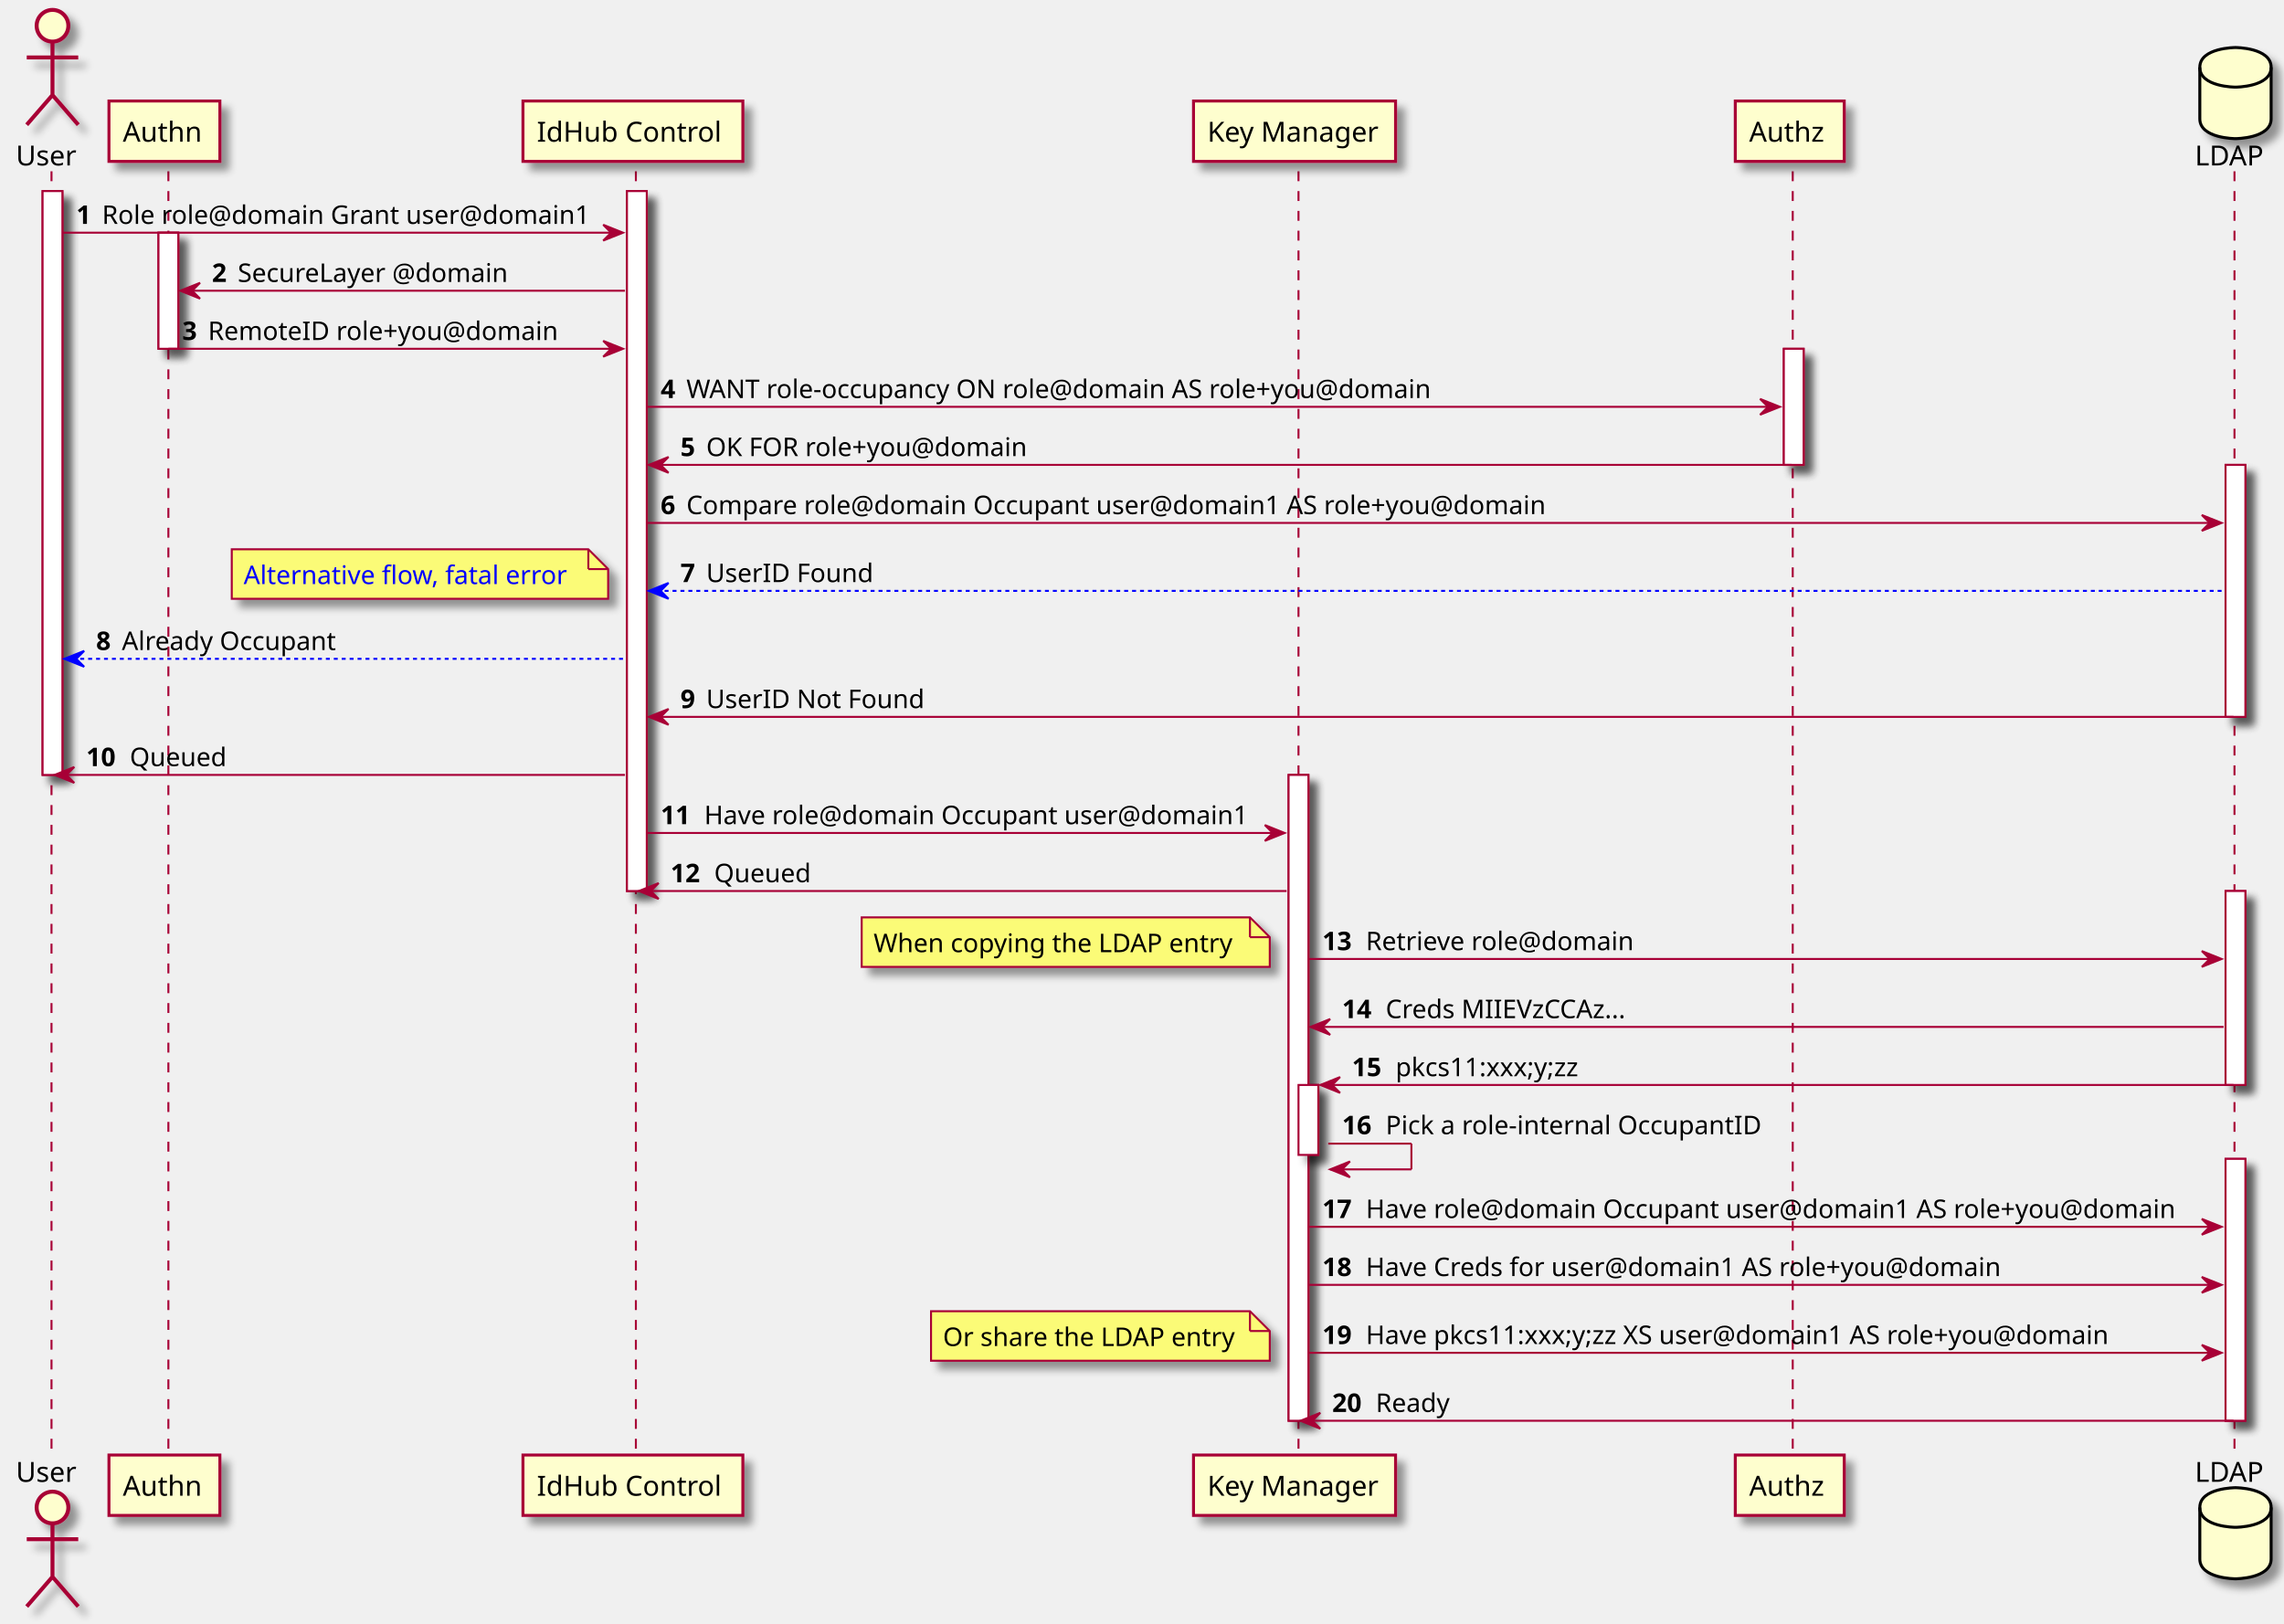
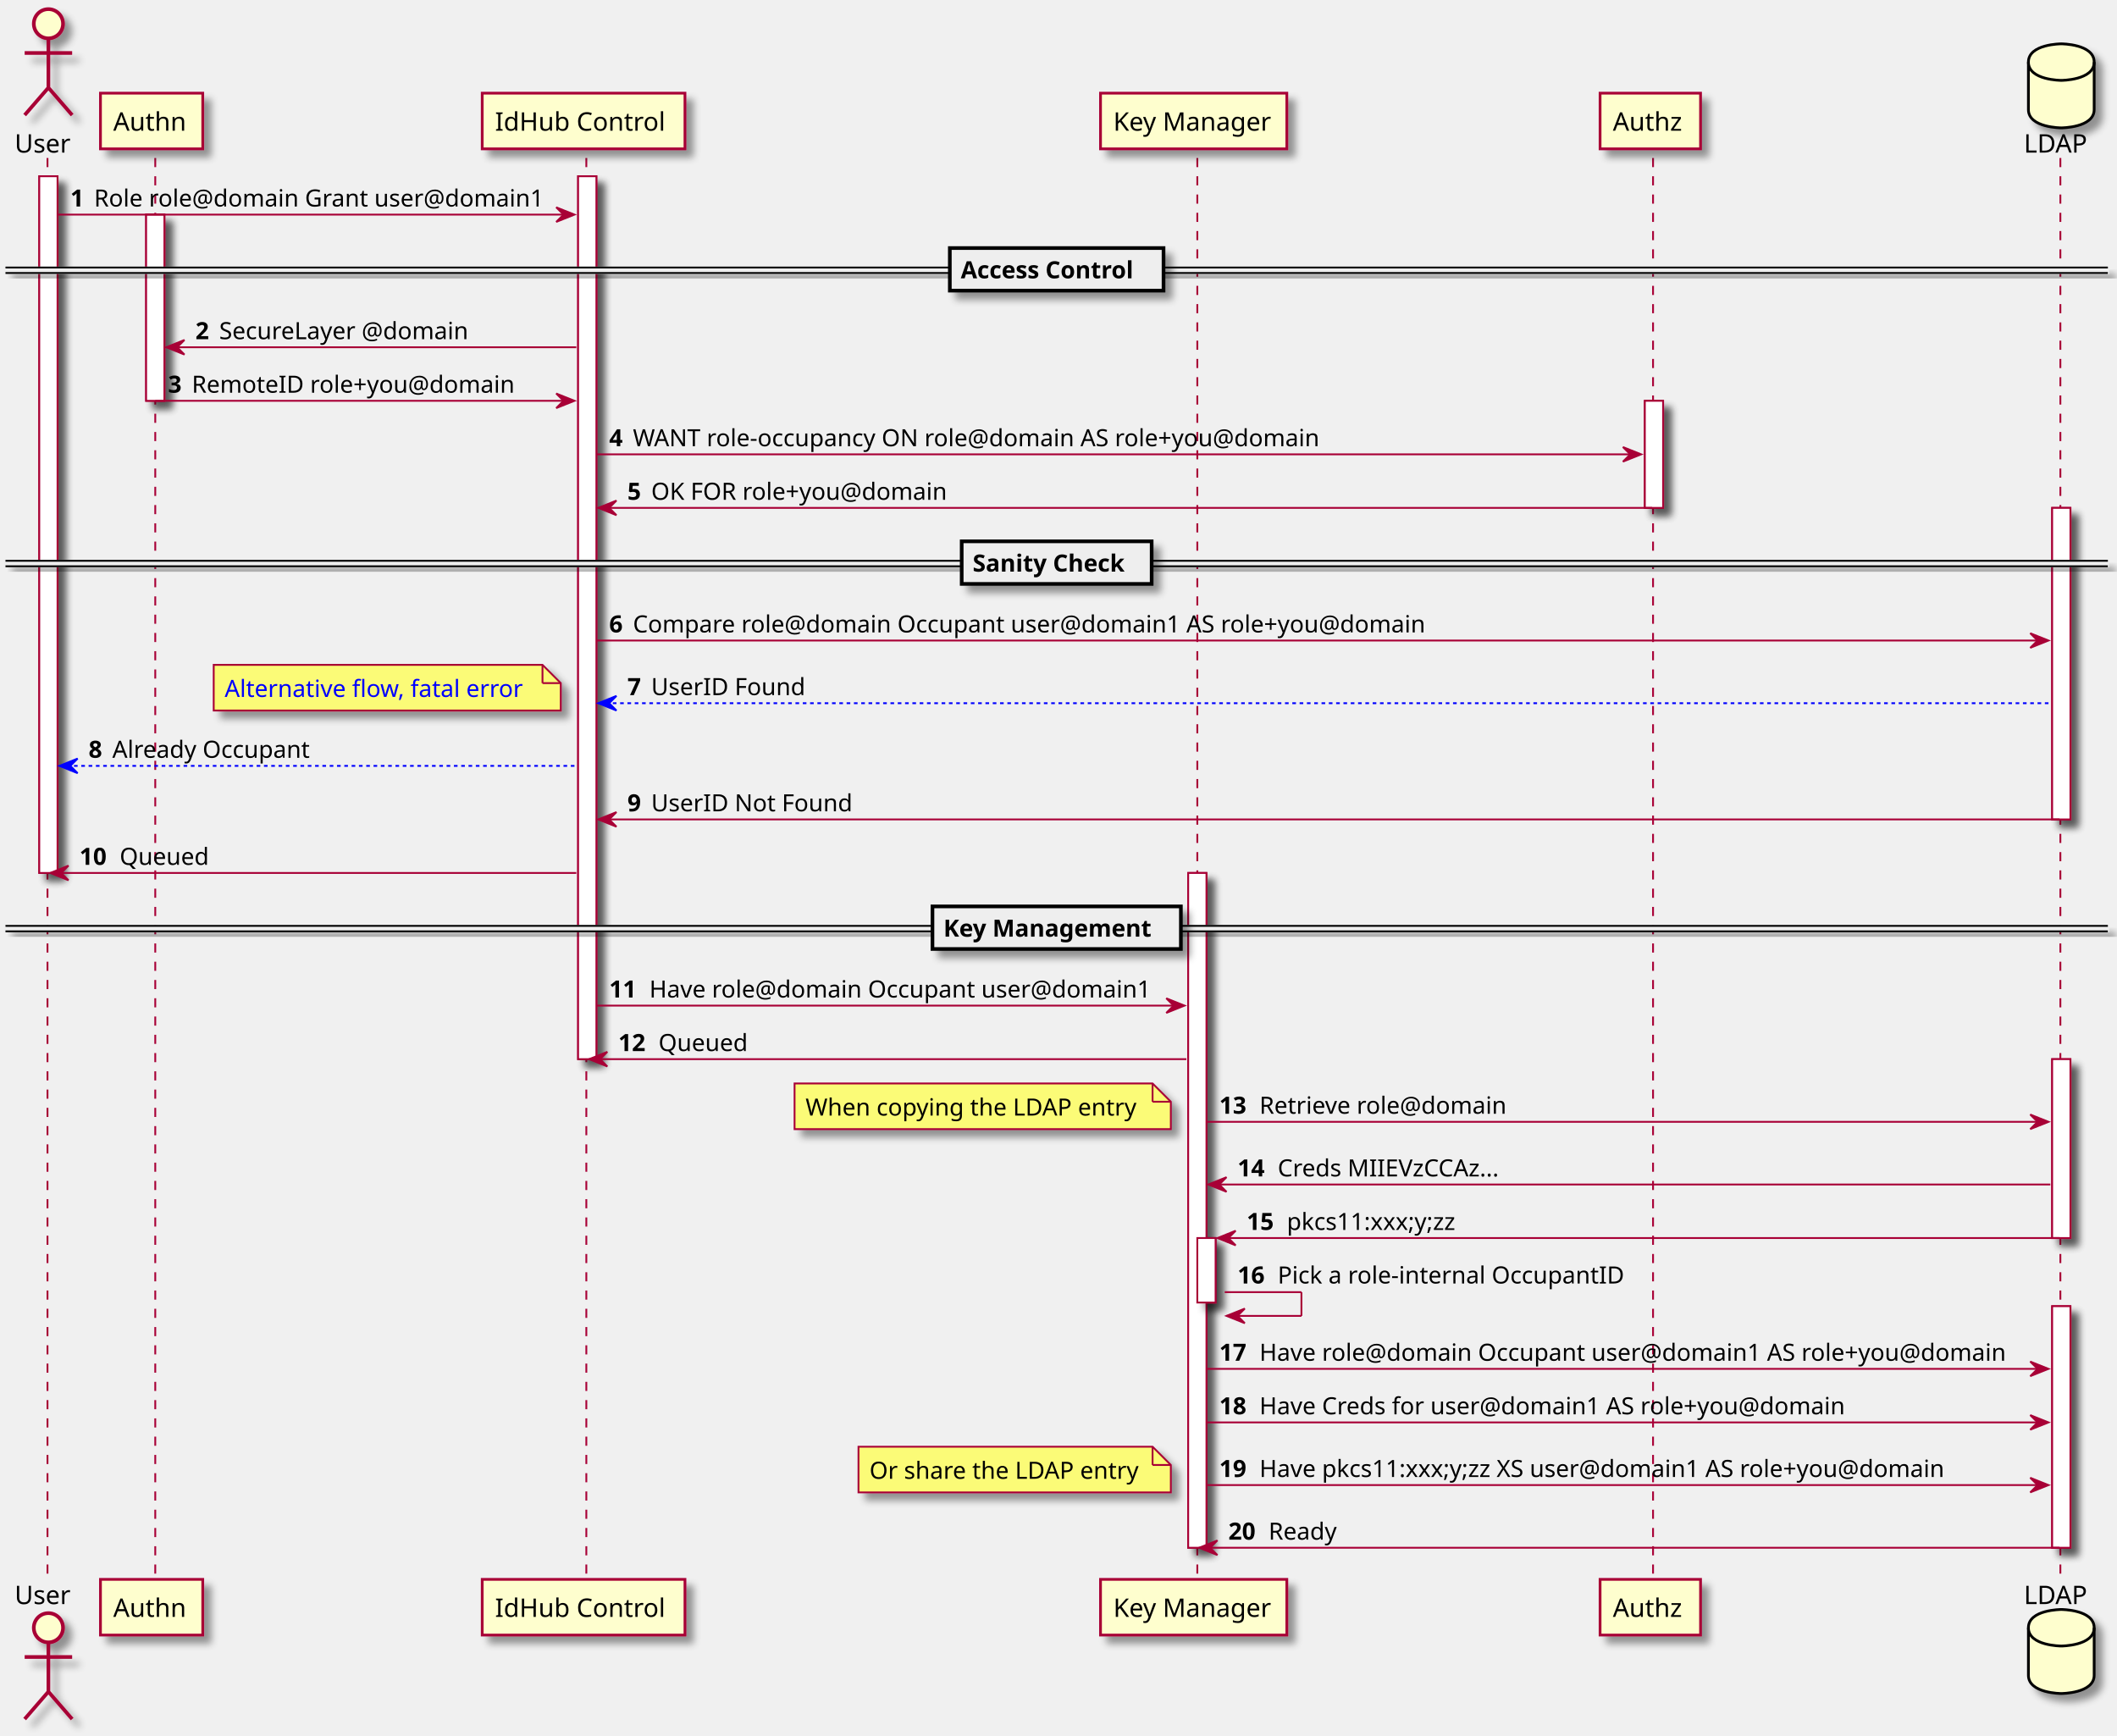
- <svg xmlns="http://www.w3.org/2000/svg" contentScriptType="application/ecmascript" contentStyleType="text/css" height="820px" preserveAspectRatio="none" style="width:1153px;height:820px;" version="1.1" viewBox="0 0 1153 820" width="1153px" zoomAndPan="magnify">
+ <svg xmlns="http://www.w3.org/2000/svg" contentScriptType="application/ecmascript" contentStyleType="text/css" height="950px" preserveAspectRatio="none" style="width:1159px;height:950px;" version="1.1" viewBox="0 0 1159 950" width="1159px" zoomAndPan="magnify">
  <defs>
-     <filter height="300%" id="fvjaq8l" width="300%" x="-1" y="-1">
+     <filter height="300%" id="fcyqdhu" width="300%" x="-1" y="-1">
      <feGaussianBlur result="blurOut" stdDeviation="2.0" />
      <feColorMatrix in="blurOut" result="blurOut2" type="matrix" values="0 0 0 0 0 0 0 0 0 0 0 0 0 0 0 0 0 0 .4 0" />
      <feOffset dx="4.0" dy="4.0" in="blurOut2" result="blurOut3" />
      <feBlend in="SourceGraphic" in2="blurOut3" mode="normal" />
    </filter>
  </defs>
  <g>
-     <rect fill="#FFFFFF" filter="url(#fvjaq8l)" height="294.795" style="stroke: #A80036; stroke-width: 1.0;" width="10" x="21.5" y="96.488" />
-     <rect fill="#FFFFFF" filter="url(#fvjaq8l)" height="58.621" style="stroke: #A80036; stroke-width: 1.0;" width="10" x="80" y="117.488" />
-     <rect fill="#FFFFFF" filter="url(#fvjaq8l)" height="353.416" style="stroke: #A80036; stroke-width: 1.0;" width="10" x="316.5" y="96.488" />
-     <rect fill="#FFFFFF" filter="url(#fvjaq8l)" height="326.106" style="stroke: #A80036; stroke-width: 1.0;" width="10" x="650.5" y="391.283" />
-     <rect fill="#FFFFFF" filter="url(#fvjaq8l)" height="35.31" style="stroke: #A80036; stroke-width: 1.0;" width="10" x="655.5" y="547.836" />
-     <rect fill="#FFFFFF" filter="url(#fvjaq8l)" height="58.621" style="stroke: #A80036; stroke-width: 1.0;" width="10" x="900.5" y="176.109" />
-     <rect fill="#FFFFFF" filter="url(#fvjaq8l)" height="127.242" style="stroke: #A80036; stroke-width: 1.0;" width="10" x="1123.5" y="234.731" />
-     <rect fill="#FFFFFF" filter="url(#fvjaq8l)" height="97.932" style="stroke: #A80036; stroke-width: 1.0;" width="10" x="1123.5" y="449.904" />
-     <rect fill="#FFFFFF" filter="url(#fvjaq8l)" height="132.242" style="stroke: #A80036; stroke-width: 1.0;" width="10" x="1123.5" y="585.146" />
-     <line style="stroke: #A80036; stroke-width: 1.0; stroke-dasharray: 5.0,5.0;" x1="26" x2="26" y1="86.488" y2="735.699" />
-     <line style="stroke: #A80036; stroke-width: 1.0; stroke-dasharray: 5.0,5.0;" x1="85" x2="85" y1="86.488" y2="735.699" />
-     <line style="stroke: #A80036; stroke-width: 1.0; stroke-dasharray: 5.0,5.0;" x1="321" x2="321" y1="86.488" y2="735.699" />
-     <line style="stroke: #A80036; stroke-width: 1.0; stroke-dasharray: 5.0,5.0;" x1="655.5" x2="655.5" y1="86.488" y2="735.699" />
-     <line style="stroke: #A80036; stroke-width: 1.0; stroke-dasharray: 5.0,5.0;" x1="905" x2="905" y1="86.488" y2="735.699" />
-     <line style="stroke: #A80036; stroke-width: 1.0; stroke-dasharray: 5.0,5.0;" x1="1128" x2="1128" y1="86.488" y2="735.699" />
+     <rect fill="#FFFFFF" filter="url(#fcyqdhu)" height="381.416" style="stroke: #A80036; stroke-width: 1.0;" width="10" x="21.5" y="96.488" />
+     <rect fill="#FFFFFF" filter="url(#fcyqdhu)" height="101.932" style="stroke: #A80036; stroke-width: 1.0;" width="10" x="80" y="117.488" />
+     <rect fill="#FFFFFF" filter="url(#fcyqdhu)" height="483.348" style="stroke: #A80036; stroke-width: 1.0;" width="10" x="316.5" y="96.488" />
+     <rect fill="#FFFFFF" filter="url(#fcyqdhu)" height="369.416" style="stroke: #A80036; stroke-width: 1.0;" width="10" x="650.5" y="477.904" />
+     <rect fill="#FFFFFF" filter="url(#fcyqdhu)" height="35.31" style="stroke: #A80036; stroke-width: 1.0;" width="10" x="655.5" y="677.768" />
+     <rect fill="#FFFFFF" filter="url(#fcyqdhu)" height="58.621" style="stroke: #A80036; stroke-width: 1.0;" width="10" x="900.5" y="219.42" />
+     <rect fill="#FFFFFF" filter="url(#fcyqdhu)" height="170.553" style="stroke: #A80036; stroke-width: 1.0;" width="10" x="1123.5" y="278.041" />
+     <rect fill="#FFFFFF" filter="url(#fcyqdhu)" height="97.932" style="stroke: #A80036; stroke-width: 1.0;" width="10" x="1123.5" y="579.836" />
+     <rect fill="#FFFFFF" filter="url(#fcyqdhu)" height="132.242" style="stroke: #A80036; stroke-width: 1.0;" width="10" x="1123.5" y="715.078" />
+     <line style="stroke: #A80036; stroke-width: 1.0; stroke-dasharray: 5.0,5.0;" x1="26" x2="26" y1="86.488" y2="865.631" />
+     <line style="stroke: #A80036; stroke-width: 1.0; stroke-dasharray: 5.0,5.0;" x1="85" x2="85" y1="86.488" y2="865.631" />
+     <line style="stroke: #A80036; stroke-width: 1.0; stroke-dasharray: 5.0,5.0;" x1="321" x2="321" y1="86.488" y2="865.631" />
+     <line style="stroke: #A80036; stroke-width: 1.0; stroke-dasharray: 5.0,5.0;" x1="655.5" x2="655.5" y1="86.488" y2="865.631" />
+     <line style="stroke: #A80036; stroke-width: 1.0; stroke-dasharray: 5.0,5.0;" x1="905" x2="905" y1="86.488" y2="865.631" />
+     <line style="stroke: #A80036; stroke-width: 1.0; stroke-dasharray: 5.0,5.0;" x1="1128" x2="1128" y1="86.488" y2="865.631" />
    <text fill="#000000" font-family="sans-serif" font-size="14" lengthAdjust="spacingAndGlyphs" textLength="31" x="8" y="83.535">User</text>
-     <ellipse cx="26.5" cy="13" fill="#FEFECE" filter="url(#fvjaq8l)" rx="8" ry="8" style="stroke: #A80036; stroke-width: 2.0;" />
-     <path d="M26.5,21 L26.5,48 M13.5,29 L39.5,29 M26.5,48 L13.5,63 M26.5,48 L39.5,63 " fill="#FEFECE" filter="url(#fvjaq8l)" style="stroke: #A80036; stroke-width: 2.0;" />
-     <text fill="#000000" font-family="sans-serif" font-size="14" lengthAdjust="spacingAndGlyphs" textLength="31" x="8" y="748.234">User</text>
-     <ellipse cx="26.5" cy="761.188" fill="#FEFECE" filter="url(#fvjaq8l)" rx="8" ry="8" style="stroke: #A80036; stroke-width: 2.0;" />
-     <path d="M26.5,769.188 L26.5,796.188 M13.5,777.188 L39.5,777.188 M26.5,796.188 L13.5,811.188 M26.5,796.188 L39.5,811.188 " fill="#FEFECE" filter="url(#fvjaq8l)" style="stroke: #A80036; stroke-width: 2.0;" />
-     <rect fill="#FEFECE" filter="url(#fvjaq8l)" height="30.488" style="stroke: #A80036; stroke-width: 1.5;" width="56" x="55" y="51" />
+     <ellipse cx="26.5" cy="13" fill="#FEFECE" filter="url(#fcyqdhu)" rx="8" ry="8" style="stroke: #A80036; stroke-width: 2.0;" />
+     <path d="M26.5,21 L26.5,48 M13.5,29 L39.5,29 M26.5,48 L13.5,63 M26.5,48 L39.5,63 " fill="#FEFECE" filter="url(#fcyqdhu)" style="stroke: #A80036; stroke-width: 2.0;" />
+     <text fill="#000000" font-family="sans-serif" font-size="14" lengthAdjust="spacingAndGlyphs" textLength="31" x="8" y="878.166">User</text>
+     <ellipse cx="26.5" cy="891.119" fill="#FEFECE" filter="url(#fcyqdhu)" rx="8" ry="8" style="stroke: #A80036; stroke-width: 2.0;" />
+     <path d="M26.5,899.119 L26.5,926.119 M13.5,907.119 L39.5,907.119 M26.5,926.119 L13.5,941.119 M26.5,926.119 L39.5,941.119 " fill="#FEFECE" filter="url(#fcyqdhu)" style="stroke: #A80036; stroke-width: 2.0;" />
+     <rect fill="#FEFECE" filter="url(#fcyqdhu)" height="30.488" style="stroke: #A80036; stroke-width: 1.5;" width="56" x="55" y="51" />
    <text fill="#000000" font-family="sans-serif" font-size="14" lengthAdjust="spacingAndGlyphs" textLength="42" x="62" y="71.535">Authn</text>
-     <rect fill="#FEFECE" filter="url(#fvjaq8l)" height="30.488" style="stroke: #A80036; stroke-width: 1.5;" width="56" x="55" y="734.699" />
-     <text fill="#000000" font-family="sans-serif" font-size="14" lengthAdjust="spacingAndGlyphs" textLength="42" x="62" y="755.234">Authn</text>
-     <rect fill="#FEFECE" filter="url(#fvjaq8l)" height="30.488" style="stroke: #A80036; stroke-width: 1.5;" width="111" x="264" y="51" />
+     <rect fill="#FEFECE" filter="url(#fcyqdhu)" height="30.488" style="stroke: #A80036; stroke-width: 1.5;" width="56" x="55" y="864.631" />
+     <text fill="#000000" font-family="sans-serif" font-size="14" lengthAdjust="spacingAndGlyphs" textLength="42" x="62" y="885.166">Authn</text>
+     <rect fill="#FEFECE" filter="url(#fcyqdhu)" height="30.488" style="stroke: #A80036; stroke-width: 1.5;" width="111" x="264" y="51" />
    <text fill="#000000" font-family="sans-serif" font-size="14" lengthAdjust="spacingAndGlyphs" textLength="97" x="271" y="71.535">IdHub Control</text>
-     <rect fill="#FEFECE" filter="url(#fvjaq8l)" height="30.488" style="stroke: #A80036; stroke-width: 1.5;" width="111" x="264" y="734.699" />
-     <text fill="#000000" font-family="sans-serif" font-size="14" lengthAdjust="spacingAndGlyphs" textLength="97" x="271" y="755.234">IdHub Control</text>
-     <rect fill="#FEFECE" filter="url(#fvjaq8l)" height="30.488" style="stroke: #A80036; stroke-width: 1.5;" width="102" x="602.5" y="51" />
+     <rect fill="#FEFECE" filter="url(#fcyqdhu)" height="30.488" style="stroke: #A80036; stroke-width: 1.5;" width="111" x="264" y="864.631" />
+     <text fill="#000000" font-family="sans-serif" font-size="14" lengthAdjust="spacingAndGlyphs" textLength="97" x="271" y="885.166">IdHub Control</text>
+     <rect fill="#FEFECE" filter="url(#fcyqdhu)" height="30.488" style="stroke: #A80036; stroke-width: 1.5;" width="102" x="602.5" y="51" />
    <text fill="#000000" font-family="sans-serif" font-size="14" lengthAdjust="spacingAndGlyphs" textLength="88" x="609.5" y="71.535">Key Manager</text>
-     <rect fill="#FEFECE" filter="url(#fvjaq8l)" height="30.488" style="stroke: #A80036; stroke-width: 1.5;" width="102" x="602.5" y="734.699" />
-     <text fill="#000000" font-family="sans-serif" font-size="14" lengthAdjust="spacingAndGlyphs" textLength="88" x="609.5" y="755.234">Key Manager</text>
-     <rect fill="#FEFECE" filter="url(#fvjaq8l)" height="30.488" style="stroke: #A80036; stroke-width: 1.5;" width="55" x="876" y="51" />
+     <rect fill="#FEFECE" filter="url(#fcyqdhu)" height="30.488" style="stroke: #A80036; stroke-width: 1.5;" width="102" x="602.5" y="864.631" />
+     <text fill="#000000" font-family="sans-serif" font-size="14" lengthAdjust="spacingAndGlyphs" textLength="88" x="609.5" y="885.166">Key Manager</text>
+     <rect fill="#FEFECE" filter="url(#fcyqdhu)" height="30.488" style="stroke: #A80036; stroke-width: 1.5;" width="55" x="876" y="51" />
    <text fill="#000000" font-family="sans-serif" font-size="14" lengthAdjust="spacingAndGlyphs" textLength="41" x="883" y="71.535">Authz</text>
-     <rect fill="#FEFECE" filter="url(#fvjaq8l)" height="30.488" style="stroke: #A80036; stroke-width: 1.5;" width="55" x="876" y="734.699" />
-     <text fill="#000000" font-family="sans-serif" font-size="14" lengthAdjust="spacingAndGlyphs" textLength="41" x="883" y="755.234">Authz</text>
+     <rect fill="#FEFECE" filter="url(#fcyqdhu)" height="30.488" style="stroke: #A80036; stroke-width: 1.5;" width="55" x="876" y="864.631" />
+     <text fill="#000000" font-family="sans-serif" font-size="14" lengthAdjust="spacingAndGlyphs" textLength="41" x="883" y="885.166">Authz</text>
    <text fill="#000000" font-family="sans-serif" font-size="14" lengthAdjust="spacingAndGlyphs" textLength="35" x="1108" y="83.535">LDAP</text>
-     <path d="M1110.5,34 C1110.5,24 1128.5,24 1128.5,24 C1128.5,24 1146.5,24 1146.5,34 L1146.5,60 C1146.5,70 1128.5,70 1128.5,70 C1128.5,70 1110.5,70 1110.5,60 L1110.5,34 " fill="#FEFECE" filter="url(#fvjaq8l)" style="stroke: #000000; stroke-width: 1.5;" />
+     <path d="M1110.5,34 C1110.5,24 1128.5,24 1128.5,24 C1128.5,24 1146.5,24 1146.5,34 L1146.5,60 C1146.5,70 1128.5,70 1128.5,70 C1128.5,70 1110.5,70 1110.5,60 L1110.5,34 " fill="#FEFECE" filter="url(#fcyqdhu)" style="stroke: #000000; stroke-width: 1.5;" />
    <path d="M1110.5,34 C1110.5,44 1128.5,44 1128.5,44 C1128.5,44 1146.5,44 1146.5,34 " fill="none" style="stroke: #000000; stroke-width: 1.5;" />
-     <text fill="#000000" font-family="sans-serif" font-size="14" lengthAdjust="spacingAndGlyphs" textLength="35" x="1108" y="748.234">LDAP</text>
-     <path d="M1110.5,761.188 C1110.5,751.188 1128.5,751.188 1128.5,751.188 C1128.5,751.188 1146.5,751.188 1146.5,761.188 L1146.5,787.188 C1146.5,797.188 1128.5,797.188 1128.5,797.188 C1128.5,797.188 1110.5,797.188 1110.5,787.188 L1110.5,761.188 " fill="#FEFECE" filter="url(#fvjaq8l)" style="stroke: #000000; stroke-width: 1.5;" />
-     <path d="M1110.5,761.188 C1110.5,771.188 1128.5,771.188 1128.5,771.188 C1128.5,771.188 1146.5,771.188 1146.5,761.188 " fill="none" style="stroke: #000000; stroke-width: 1.5;" />
-     <rect fill="#FFFFFF" filter="url(#fvjaq8l)" height="294.795" style="stroke: #A80036; stroke-width: 1.0;" width="10" x="21.5" y="96.488" />
-     <rect fill="#FFFFFF" filter="url(#fvjaq8l)" height="58.621" style="stroke: #A80036; stroke-width: 1.0;" width="10" x="80" y="117.488" />
-     <rect fill="#FFFFFF" filter="url(#fvjaq8l)" height="353.416" style="stroke: #A80036; stroke-width: 1.0;" width="10" x="316.5" y="96.488" />
-     <rect fill="#FFFFFF" filter="url(#fvjaq8l)" height="326.106" style="stroke: #A80036; stroke-width: 1.0;" width="10" x="650.5" y="391.283" />
-     <rect fill="#FFFFFF" filter="url(#fvjaq8l)" height="35.31" style="stroke: #A80036; stroke-width: 1.0;" width="10" x="655.5" y="547.836" />
-     <rect fill="#FFFFFF" filter="url(#fvjaq8l)" height="58.621" style="stroke: #A80036; stroke-width: 1.0;" width="10" x="900.5" y="176.109" />
-     <rect fill="#FFFFFF" filter="url(#fvjaq8l)" height="127.242" style="stroke: #A80036; stroke-width: 1.0;" width="10" x="1123.5" y="234.731" />
-     <rect fill="#FFFFFF" filter="url(#fvjaq8l)" height="97.932" style="stroke: #A80036; stroke-width: 1.0;" width="10" x="1123.5" y="449.904" />
-     <rect fill="#FFFFFF" filter="url(#fvjaq8l)" height="132.242" style="stroke: #A80036; stroke-width: 1.0;" width="10" x="1123.5" y="585.146" />
+     <text fill="#000000" font-family="sans-serif" font-size="14" lengthAdjust="spacingAndGlyphs" textLength="35" x="1108" y="878.166">LDAP</text>
+     <path d="M1110.5,891.119 C1110.5,881.119 1128.5,881.119 1128.5,881.119 C1128.5,881.119 1146.5,881.119 1146.5,891.119 L1146.5,917.119 C1146.5,927.119 1128.5,927.119 1128.5,927.119 C1128.5,927.119 1110.5,927.119 1110.5,917.119 L1110.5,891.119 " fill="#FEFECE" filter="url(#fcyqdhu)" style="stroke: #000000; stroke-width: 1.5;" />
+     <path d="M1110.5,891.119 C1110.5,901.119 1128.5,901.119 1128.5,901.119 C1128.5,901.119 1146.5,901.119 1146.5,891.119 " fill="none" style="stroke: #000000; stroke-width: 1.5;" />
+     <rect fill="#FFFFFF" filter="url(#fcyqdhu)" height="381.416" style="stroke: #A80036; stroke-width: 1.0;" width="10" x="21.5" y="96.488" />
+     <rect fill="#FFFFFF" filter="url(#fcyqdhu)" height="101.932" style="stroke: #A80036; stroke-width: 1.0;" width="10" x="80" y="117.488" />
+     <rect fill="#FFFFFF" filter="url(#fcyqdhu)" height="483.348" style="stroke: #A80036; stroke-width: 1.0;" width="10" x="316.5" y="96.488" />
+     <rect fill="#FFFFFF" filter="url(#fcyqdhu)" height="369.416" style="stroke: #A80036; stroke-width: 1.0;" width="10" x="650.5" y="477.904" />
+     <rect fill="#FFFFFF" filter="url(#fcyqdhu)" height="35.31" style="stroke: #A80036; stroke-width: 1.0;" width="10" x="655.5" y="677.768" />
+     <rect fill="#FFFFFF" filter="url(#fcyqdhu)" height="58.621" style="stroke: #A80036; stroke-width: 1.0;" width="10" x="900.5" y="219.42" />
+     <rect fill="#FFFFFF" filter="url(#fcyqdhu)" height="170.553" style="stroke: #A80036; stroke-width: 1.0;" width="10" x="1123.5" y="278.041" />
+     <rect fill="#FFFFFF" filter="url(#fcyqdhu)" height="97.932" style="stroke: #A80036; stroke-width: 1.0;" width="10" x="1123.5" y="579.836" />
+     <rect fill="#FFFFFF" filter="url(#fcyqdhu)" height="132.242" style="stroke: #A80036; stroke-width: 1.0;" width="10" x="1123.5" y="715.078" />
    <polygon fill="#A80036" points="304.5,113.488,314.5,117.488,304.5,121.488,308.5,117.488" style="stroke: #A80036; stroke-width: 1.0;" />
    <line style="stroke: #A80036; stroke-width: 1.0;" x1="31.5" x2="310.5" y1="117.488" y2="117.488" />
    <text fill="#000000" font-family="sans-serif" font-size="13" font-weight="bold" lengthAdjust="spacingAndGlyphs" textLength="9" x="38.5" y="113.057">1</text>
    <text fill="#000000" font-family="sans-serif" font-size="13" lengthAdjust="spacingAndGlyphs" textLength="248" x="51.5" y="113.057">Role role@domain Grant user@domain1</text>
-     <polygon fill="#A80036" points="101,142.799,91,146.799,101,150.799,97,146.799" style="stroke: #A80036; stroke-width: 1.0;" />
-     <line style="stroke: #A80036; stroke-width: 1.0;" x1="95" x2="315.5" y1="146.799" y2="146.799" />
-     <text fill="#000000" font-family="sans-serif" font-size="13" font-weight="bold" lengthAdjust="spacingAndGlyphs" textLength="9" x="107" y="142.367">2</text>
-     <text fill="#000000" font-family="sans-serif" font-size="13" lengthAdjust="spacingAndGlyphs" textLength="136" x="120" y="142.367">SecureLayer @domain</text>
-     <polygon fill="#A80036" points="304.5,172.109,314.5,176.109,304.5,180.109,308.5,176.109" style="stroke: #A80036; stroke-width: 1.0;" />
-     <line style="stroke: #A80036; stroke-width: 1.0;" x1="85" x2="310.5" y1="176.109" y2="176.109" />
-     <text fill="#000000" font-family="sans-serif" font-size="13" font-weight="bold" lengthAdjust="spacingAndGlyphs" textLength="9" x="92" y="171.678">3</text>
-     <text fill="#000000" font-family="sans-serif" font-size="13" lengthAdjust="spacingAndGlyphs" textLength="180" x="105" y="171.678">RemoteID role+you@domain</text>
-     <polygon fill="#A80036" points="888.5,201.42,898.5,205.42,888.5,209.42,892.5,205.42" style="stroke: #A80036; stroke-width: 1.0;" />
-     <line style="stroke: #A80036; stroke-width: 1.0;" x1="326.5" x2="894.5" y1="205.42" y2="205.42" />
-     <text fill="#000000" font-family="sans-serif" font-size="13" font-weight="bold" lengthAdjust="spacingAndGlyphs" textLength="9" x="333.5" y="200.988">4</text>
-     <text fill="#000000" font-family="sans-serif" font-size="13" lengthAdjust="spacingAndGlyphs" textLength="390" x="346.5" y="200.988">WANT role-occupancy ON role@domain AS role+you@domain</text>
-     <polygon fill="#A80036" points="337.5,230.731,327.5,234.731,337.5,238.731,333.5,234.731" style="stroke: #A80036; stroke-width: 1.0;" />
-     <line style="stroke: #A80036; stroke-width: 1.0;" x1="331.5" x2="904.5" y1="234.731" y2="234.731" />
-     <text fill="#000000" font-family="sans-serif" font-size="13" font-weight="bold" lengthAdjust="spacingAndGlyphs" textLength="9" x="343.5" y="230.299">5</text>
-     <text fill="#000000" font-family="sans-serif" font-size="13" lengthAdjust="spacingAndGlyphs" textLength="166" x="356.5" y="230.299">OK FOR role+you@domain</text>
-     <polygon fill="#A80036" points="1111.5,260.041,1121.5,264.041,1111.5,268.041,1115.5,264.041" style="stroke: #A80036; stroke-width: 1.0;" />
-     <line style="stroke: #A80036; stroke-width: 1.0;" x1="326.5" x2="1117.5" y1="264.041" y2="264.041" />
-     <text fill="#000000" font-family="sans-serif" font-size="13" font-weight="bold" lengthAdjust="spacingAndGlyphs" textLength="9" x="333.5" y="259.609">6</text>
-     <text fill="#000000" font-family="sans-serif" font-size="13" lengthAdjust="spacingAndGlyphs" textLength="442" x="346.5" y="259.609">Compare role@domain Occupant user@domain1 AS role+you@domain</text>
-     <polygon fill="#0000FF" points="337.5,294.352,327.5,298.352,337.5,302.352,333.5,298.352" style="stroke: #0000FF; stroke-width: 1.0;" />
-     <line style="stroke: #0000FF; stroke-width: 1.0; stroke-dasharray: 2.0,2.0;" x1="331.5" x2="1122.5" y1="298.352" y2="298.352" />
-     <text fill="#000000" font-family="sans-serif" font-size="13" font-weight="bold" lengthAdjust="spacingAndGlyphs" textLength="9" x="343.5" y="293.92">7</text>
-     <text fill="#000000" font-family="sans-serif" font-size="13" lengthAdjust="spacingAndGlyphs" textLength="85" x="356.5" y="293.92">UserID Found</text>
-     <polygon fill="#FBFB77" filter="url(#fvjaq8l)" points="117,277.352,117,302.352,307,302.352,307,287.352,297,277.352,117,277.352" style="stroke: #A80036; stroke-width: 1.0;" />
-     <line style="stroke: #A80036; stroke-width: 1.0;" x1="297" x2="297" y1="277.352" y2="287.352" />
-     <line style="stroke: #A80036; stroke-width: 1.0;" x1="307" x2="297" y1="287.352" y2="287.352" />
-     <text fill="#0000FF" font-family="sans-serif" font-size="13" lengthAdjust="spacingAndGlyphs" textLength="169" x="123" y="294.92">Alternative flow, fatal error</text>
-     <polygon fill="#0000FF" points="42.5,328.662,32.5,332.662,42.5,336.662,38.5,332.662" style="stroke: #0000FF; stroke-width: 1.0;" />
-     <line style="stroke: #0000FF; stroke-width: 1.0; stroke-dasharray: 2.0,2.0;" x1="36.5" x2="315.5" y1="332.662" y2="332.662" />
-     <text fill="#000000" font-family="sans-serif" font-size="13" font-weight="bold" lengthAdjust="spacingAndGlyphs" textLength="9" x="48.5" y="328.231">8</text>
-     <text fill="#000000" font-family="sans-serif" font-size="13" lengthAdjust="spacingAndGlyphs" textLength="111" x="61.5" y="328.231">Already Occupant</text>
-     <polygon fill="#A80036" points="337.5,357.973,327.5,361.973,337.5,365.973,333.5,361.973" style="stroke: #A80036; stroke-width: 1.0;" />
-     <line style="stroke: #A80036; stroke-width: 1.0;" x1="331.5" x2="1127.5" y1="361.973" y2="361.973" />
-     <text fill="#000000" font-family="sans-serif" font-size="13" font-weight="bold" lengthAdjust="spacingAndGlyphs" textLength="9" x="343.5" y="357.541">9</text>
-     <text fill="#000000" font-family="sans-serif" font-size="13" lengthAdjust="spacingAndGlyphs" textLength="112" x="356.5" y="357.541">UserID Not Found</text>
-     <polygon fill="#A80036" points="37.5,387.283,27.5,391.283,37.5,395.283,33.5,391.283" style="stroke: #A80036; stroke-width: 1.0;" />
-     <line style="stroke: #A80036; stroke-width: 1.0;" x1="31.5" x2="315.5" y1="391.283" y2="391.283" />
-     <text fill="#000000" font-family="sans-serif" font-size="13" font-weight="bold" lengthAdjust="spacingAndGlyphs" textLength="18" x="43.5" y="386.852">10</text>
-     <text fill="#000000" font-family="sans-serif" font-size="13" lengthAdjust="spacingAndGlyphs" textLength="48" x="65.5" y="386.852">Queued</text>
-     <polygon fill="#A80036" points="638.5,416.594,648.5,420.594,638.5,424.594,642.5,420.594" style="stroke: #A80036; stroke-width: 1.0;" />
-     <line style="stroke: #A80036; stroke-width: 1.0;" x1="326.5" x2="644.5" y1="420.594" y2="420.594" />
-     <text fill="#000000" font-family="sans-serif" font-size="13" font-weight="bold" lengthAdjust="spacingAndGlyphs" textLength="18" x="333.5" y="416.162">11</text>
-     <text fill="#000000" font-family="sans-serif" font-size="13" lengthAdjust="spacingAndGlyphs" textLength="278" x="355.5" y="416.162">Have role@domain Occupant user@domain1</text>
-     <polygon fill="#A80036" points="332.5,445.904,322.5,449.904,332.5,453.904,328.5,449.904" style="stroke: #A80036; stroke-width: 1.0;" />
-     <line style="stroke: #A80036; stroke-width: 1.0;" x1="326.5" x2="649.5" y1="449.904" y2="449.904" />
-     <text fill="#000000" font-family="sans-serif" font-size="13" font-weight="bold" lengthAdjust="spacingAndGlyphs" textLength="18" x="338.5" y="445.473">12</text>
-     <text fill="#000000" font-family="sans-serif" font-size="13" lengthAdjust="spacingAndGlyphs" textLength="48" x="360.5" y="445.473">Queued</text>
-     <polygon fill="#A80036" points="1111.5,480.215,1121.5,484.215,1111.5,488.215,1115.5,484.215" style="stroke: #A80036; stroke-width: 1.0;" />
-     <line style="stroke: #A80036; stroke-width: 1.0;" x1="660.5" x2="1117.5" y1="484.215" y2="484.215" />
-     <text fill="#000000" font-family="sans-serif" font-size="13" font-weight="bold" lengthAdjust="spacingAndGlyphs" textLength="18" x="667.5" y="479.783">13</text>
-     <text fill="#000000" font-family="sans-serif" font-size="13" lengthAdjust="spacingAndGlyphs" textLength="136" x="689.5" y="479.783">Retrieve role@domain</text>
-     <polygon fill="#FBFB77" filter="url(#fvjaq8l)" points="435,463.215,435,488.215,641,488.215,641,473.215,631,463.215,435,463.215" style="stroke: #A80036; stroke-width: 1.0;" />
-     <line style="stroke: #A80036; stroke-width: 1.0;" x1="631" x2="631" y1="463.215" y2="473.215" />
-     <line style="stroke: #A80036; stroke-width: 1.0;" x1="641" x2="631" y1="473.215" y2="473.215" />
-     <text fill="#000000" font-family="sans-serif" font-size="13" lengthAdjust="spacingAndGlyphs" textLength="185" x="441" y="480.783">When copying the LDAP entry</text>
-     <polygon fill="#A80036" points="671.5,514.525,661.5,518.525,671.5,522.525,667.5,518.525" style="stroke: #A80036; stroke-width: 1.0;" />
-     <line style="stroke: #A80036; stroke-width: 1.0;" x1="665.5" x2="1122.5" y1="518.525" y2="518.525" />
-     <text fill="#000000" font-family="sans-serif" font-size="13" font-weight="bold" lengthAdjust="spacingAndGlyphs" textLength="18" x="677.5" y="514.094">14</text>
-     <text fill="#000000" font-family="sans-serif" font-size="13" lengthAdjust="spacingAndGlyphs" textLength="127" x="699.5" y="514.094">Creds MIIEVzCCAz...</text>
-     <polygon fill="#A80036" points="676.5,543.836,666.5,547.836,676.5,551.836,672.5,547.836" style="stroke: #A80036; stroke-width: 1.0;" />
-     <line style="stroke: #A80036; stroke-width: 1.0;" x1="670.5" x2="1127.5" y1="547.836" y2="547.836" />
-     <text fill="#000000" font-family="sans-serif" font-size="13" font-weight="bold" lengthAdjust="spacingAndGlyphs" textLength="18" x="682.5" y="543.404">15</text>
-     <text fill="#000000" font-family="sans-serif" font-size="13" lengthAdjust="spacingAndGlyphs" textLength="103" x="704.5" y="543.404">pkcs11:xxx;y;zz</text>
-     <line style="stroke: #A80036; stroke-width: 1.0;" x1="670.5" x2="712.5" y1="577.457" y2="577.457" />
-     <line style="stroke: #A80036; stroke-width: 1.0;" x1="712.5" x2="712.5" y1="577.457" y2="590.457" />
-     <line style="stroke: #A80036; stroke-width: 1.0;" x1="671.5" x2="712.5" y1="590.457" y2="590.457" />
-     <polygon fill="#A80036" points="681.5,586.457,671.5,590.457,681.5,594.457,677.5,590.457" style="stroke: #A80036; stroke-width: 1.0;" />
-     <text fill="#000000" font-family="sans-serif" font-size="13" font-weight="bold" lengthAdjust="spacingAndGlyphs" textLength="18" x="677.5" y="572.715">16</text>
-     <text fill="#000000" font-family="sans-serif" font-size="13" lengthAdjust="spacingAndGlyphs" textLength="199" x="699.5" y="572.715">Pick a role-internal OccupantID</text>
-     <polygon fill="#A80036" points="1111.5,615.457,1121.5,619.457,1111.5,623.457,1115.5,619.457" style="stroke: #A80036; stroke-width: 1.0;" />
-     <line style="stroke: #A80036; stroke-width: 1.0;" x1="660.5" x2="1117.5" y1="619.457" y2="619.457" />
-     <text fill="#000000" font-family="sans-serif" font-size="13" font-weight="bold" lengthAdjust="spacingAndGlyphs" textLength="18" x="667.5" y="615.025">17</text>
-     <text fill="#000000" font-family="sans-serif" font-size="13" lengthAdjust="spacingAndGlyphs" textLength="417" x="689.5" y="615.025">Have role@domain Occupant user@domain1 AS role+you@domain</text>
-     <polygon fill="#A80036" points="1111.5,644.768,1121.5,648.768,1111.5,652.768,1115.5,648.768" style="stroke: #A80036; stroke-width: 1.0;" />
-     <line style="stroke: #A80036; stroke-width: 1.0;" x1="660.5" x2="1117.5" y1="648.768" y2="648.768" />
-     <text fill="#000000" font-family="sans-serif" font-size="13" font-weight="bold" lengthAdjust="spacingAndGlyphs" textLength="18" x="667.5" y="644.336">18</text>
-     <text fill="#000000" font-family="sans-serif" font-size="13" lengthAdjust="spacingAndGlyphs" textLength="329" x="689.5" y="644.336">Have Creds for user@domain1 AS role+you@domain</text>
-     <polygon fill="#A80036" points="1111.5,679.078,1121.5,683.078,1111.5,687.078,1115.5,683.078" style="stroke: #A80036; stroke-width: 1.0;" />
-     <line style="stroke: #A80036; stroke-width: 1.0;" x1="660.5" x2="1117.5" y1="683.078" y2="683.078" />
-     <text fill="#000000" font-family="sans-serif" font-size="13" font-weight="bold" lengthAdjust="spacingAndGlyphs" textLength="18" x="667.5" y="678.646">19</text>
-     <text fill="#000000" font-family="sans-serif" font-size="13" lengthAdjust="spacingAndGlyphs" textLength="393" x="689.5" y="678.646">Have pkcs11:xxx;y;zz XS user@domain1 AS role+you@domain</text>
-     <polygon fill="#FBFB77" filter="url(#fvjaq8l)" points="470,662.078,470,687.078,641,687.078,641,672.078,631,662.078,470,662.078" style="stroke: #A80036; stroke-width: 1.0;" />
-     <line style="stroke: #A80036; stroke-width: 1.0;" x1="631" x2="631" y1="662.078" y2="672.078" />
-     <line style="stroke: #A80036; stroke-width: 1.0;" x1="641" x2="631" y1="672.078" y2="672.078" />
-     <text fill="#000000" font-family="sans-serif" font-size="13" lengthAdjust="spacingAndGlyphs" textLength="150" x="476" y="679.646">Or share the LDAP entry</text>
-     <polygon fill="#A80036" points="666.5,713.389,656.5,717.389,666.5,721.389,662.5,717.389" style="stroke: #A80036; stroke-width: 1.0;" />
-     <line style="stroke: #A80036; stroke-width: 1.0;" x1="660.5" x2="1127.5" y1="717.389" y2="717.389" />
-     <text fill="#000000" font-family="sans-serif" font-size="13" font-weight="bold" lengthAdjust="spacingAndGlyphs" textLength="18" x="672.5" y="712.957">20</text>
-     <text fill="#000000" font-family="sans-serif" font-size="13" lengthAdjust="spacingAndGlyphs" textLength="37" x="694.5" y="712.957">Ready</text>
+     <rect fill="#EEEEEE" filter="url(#fcyqdhu)" height="3" style="stroke: #EEEEEE; stroke-width: 1.0;" width="1151" x="3" y="146.454" />
+     <line style="stroke: #000000; stroke-width: 1.0;" x1="3" x2="1154" y1="146.454" y2="146.454" />
+     <line style="stroke: #000000; stroke-width: 1.0;" x1="3" x2="1154" y1="149.454" y2="149.454" />
+     <rect fill="#EEEEEE" filter="url(#fcyqdhu)" height="23.311" style="stroke: #000000; stroke-width: 2.0;" width="117" x="520" y="135.799" />
+     <text fill="#000000" font-family="sans-serif" font-size="13" font-weight="bold" lengthAdjust="spacingAndGlyphs" textLength="99" x="526" y="152.367">Access Control</text>
+     <polygon fill="#A80036" points="101,186.109,91,190.109,101,194.109,97,190.109" style="stroke: #A80036; stroke-width: 1.0;" />
+     <line style="stroke: #A80036; stroke-width: 1.0;" x1="95" x2="315.5" y1="190.109" y2="190.109" />
+     <text fill="#000000" font-family="sans-serif" font-size="13" font-weight="bold" lengthAdjust="spacingAndGlyphs" textLength="9" x="107" y="185.678">2</text>
+     <text fill="#000000" font-family="sans-serif" font-size="13" lengthAdjust="spacingAndGlyphs" textLength="136" x="120" y="185.678">SecureLayer @domain</text>
+     <polygon fill="#A80036" points="304.5,215.42,314.5,219.42,304.5,223.42,308.5,219.42" style="stroke: #A80036; stroke-width: 1.0;" />
+     <line style="stroke: #A80036; stroke-width: 1.0;" x1="85" x2="310.5" y1="219.42" y2="219.42" />
+     <text fill="#000000" font-family="sans-serif" font-size="13" font-weight="bold" lengthAdjust="spacingAndGlyphs" textLength="9" x="92" y="214.988">3</text>
+     <text fill="#000000" font-family="sans-serif" font-size="13" lengthAdjust="spacingAndGlyphs" textLength="180" x="105" y="214.988">RemoteID role+you@domain</text>
+     <polygon fill="#A80036" points="888.5,244.731,898.5,248.731,888.5,252.731,892.5,248.731" style="stroke: #A80036; stroke-width: 1.0;" />
+     <line style="stroke: #A80036; stroke-width: 1.0;" x1="326.5" x2="894.5" y1="248.731" y2="248.731" />
+     <text fill="#000000" font-family="sans-serif" font-size="13" font-weight="bold" lengthAdjust="spacingAndGlyphs" textLength="9" x="333.5" y="244.299">4</text>
+     <text fill="#000000" font-family="sans-serif" font-size="13" lengthAdjust="spacingAndGlyphs" textLength="390" x="346.5" y="244.299">WANT role-occupancy ON role@domain AS role+you@domain</text>
+     <polygon fill="#A80036" points="337.5,274.041,327.5,278.041,337.5,282.041,333.5,278.041" style="stroke: #A80036; stroke-width: 1.0;" />
+     <line style="stroke: #A80036; stroke-width: 1.0;" x1="331.5" x2="904.5" y1="278.041" y2="278.041" />
+     <text fill="#000000" font-family="sans-serif" font-size="13" font-weight="bold" lengthAdjust="spacingAndGlyphs" textLength="9" x="343.5" y="273.609">5</text>
+     <text fill="#000000" font-family="sans-serif" font-size="13" lengthAdjust="spacingAndGlyphs" textLength="166" x="356.5" y="273.609">OK FOR role+you@domain</text>
+     <rect fill="#EEEEEE" filter="url(#fcyqdhu)" height="3" style="stroke: #EEEEEE; stroke-width: 1.0;" width="1151" x="3" y="307.007" />
+     <line style="stroke: #000000; stroke-width: 1.0;" x1="3" x2="1154" y1="307.007" y2="307.007" />
+     <line style="stroke: #000000; stroke-width: 1.0;" x1="3" x2="1154" y1="310.007" y2="310.007" />
+     <rect fill="#EEEEEE" filter="url(#fcyqdhu)" height="23.311" style="stroke: #000000; stroke-width: 2.0;" width="104" x="526.5" y="296.352" />
+     <text fill="#000000" font-family="sans-serif" font-size="13" font-weight="bold" lengthAdjust="spacingAndGlyphs" textLength="86" x="532.5" y="312.92">Sanity Check</text>
+     <polygon fill="#A80036" points="1111.5,346.662,1121.5,350.662,1111.5,354.662,1115.5,350.662" style="stroke: #A80036; stroke-width: 1.0;" />
+     <line style="stroke: #A80036; stroke-width: 1.0;" x1="326.5" x2="1117.5" y1="350.662" y2="350.662" />
+     <text fill="#000000" font-family="sans-serif" font-size="13" font-weight="bold" lengthAdjust="spacingAndGlyphs" textLength="9" x="333.5" y="346.231">6</text>
+     <text fill="#000000" font-family="sans-serif" font-size="13" lengthAdjust="spacingAndGlyphs" textLength="442" x="346.5" y="346.231">Compare role@domain Occupant user@domain1 AS role+you@domain</text>
+     <polygon fill="#0000FF" points="337.5,380.973,327.5,384.973,337.5,388.973,333.5,384.973" style="stroke: #0000FF; stroke-width: 1.0;" />
+     <line style="stroke: #0000FF; stroke-width: 1.0; stroke-dasharray: 2.0,2.0;" x1="331.5" x2="1122.5" y1="384.973" y2="384.973" />
+     <text fill="#000000" font-family="sans-serif" font-size="13" font-weight="bold" lengthAdjust="spacingAndGlyphs" textLength="9" x="343.5" y="380.541">7</text>
+     <text fill="#000000" font-family="sans-serif" font-size="13" lengthAdjust="spacingAndGlyphs" textLength="85" x="356.5" y="380.541">UserID Found</text>
+     <polygon fill="#FBFB77" filter="url(#fcyqdhu)" points="117,363.973,117,388.973,307,388.973,307,373.973,297,363.973,117,363.973" style="stroke: #A80036; stroke-width: 1.0;" />
+     <line style="stroke: #A80036; stroke-width: 1.0;" x1="297" x2="297" y1="363.973" y2="373.973" />
+     <line style="stroke: #A80036; stroke-width: 1.0;" x1="307" x2="297" y1="373.973" y2="373.973" />
+     <text fill="#0000FF" font-family="sans-serif" font-size="13" lengthAdjust="spacingAndGlyphs" textLength="169" x="123" y="381.541">Alternative flow, fatal error</text>
+     <polygon fill="#0000FF" points="42.5,415.283,32.5,419.283,42.5,423.283,38.5,419.283" style="stroke: #0000FF; stroke-width: 1.0;" />
+     <line style="stroke: #0000FF; stroke-width: 1.0; stroke-dasharray: 2.0,2.0;" x1="36.5" x2="315.5" y1="419.283" y2="419.283" />
+     <text fill="#000000" font-family="sans-serif" font-size="13" font-weight="bold" lengthAdjust="spacingAndGlyphs" textLength="9" x="48.5" y="414.852">8</text>
+     <text fill="#000000" font-family="sans-serif" font-size="13" lengthAdjust="spacingAndGlyphs" textLength="111" x="61.5" y="414.852">Already Occupant</text>
+     <polygon fill="#A80036" points="337.5,444.594,327.5,448.594,337.5,452.594,333.5,448.594" style="stroke: #A80036; stroke-width: 1.0;" />
+     <line style="stroke: #A80036; stroke-width: 1.0;" x1="331.5" x2="1127.5" y1="448.594" y2="448.594" />
+     <text fill="#000000" font-family="sans-serif" font-size="13" font-weight="bold" lengthAdjust="spacingAndGlyphs" textLength="9" x="343.5" y="444.162">9</text>
+     <text fill="#000000" font-family="sans-serif" font-size="13" lengthAdjust="spacingAndGlyphs" textLength="112" x="356.5" y="444.162">UserID Not Found</text>
+     <polygon fill="#A80036" points="37.5,473.904,27.5,477.904,37.5,481.904,33.5,477.904" style="stroke: #A80036; stroke-width: 1.0;" />
+     <line style="stroke: #A80036; stroke-width: 1.0;" x1="31.5" x2="315.5" y1="477.904" y2="477.904" />
+     <text fill="#000000" font-family="sans-serif" font-size="13" font-weight="bold" lengthAdjust="spacingAndGlyphs" textLength="18" x="43.5" y="473.473">10</text>
+     <text fill="#000000" font-family="sans-serif" font-size="13" lengthAdjust="spacingAndGlyphs" textLength="48" x="65.5" y="473.473">Queued</text>
+     <rect fill="#EEEEEE" filter="url(#fcyqdhu)" height="3" style="stroke: #EEEEEE; stroke-width: 1.0;" width="1151" x="3" y="506.87" />
+     <line style="stroke: #000000; stroke-width: 1.0;" x1="3" x2="1154" y1="506.87" y2="506.87" />
+     <line style="stroke: #000000; stroke-width: 1.0;" x1="3" x2="1154" y1="509.87" y2="509.87" />
+     <rect fill="#EEEEEE" filter="url(#fcyqdhu)" height="23.311" style="stroke: #000000; stroke-width: 2.0;" width="136" x="510.5" y="496.215" />
+     <text fill="#000000" font-family="sans-serif" font-size="13" font-weight="bold" lengthAdjust="spacingAndGlyphs" textLength="118" x="516.5" y="512.783">Key Management</text>
+     <polygon fill="#A80036" points="638.5,546.525,648.5,550.525,638.5,554.525,642.5,550.525" style="stroke: #A80036; stroke-width: 1.0;" />
+     <line style="stroke: #A80036; stroke-width: 1.0;" x1="326.5" x2="644.5" y1="550.525" y2="550.525" />
+     <text fill="#000000" font-family="sans-serif" font-size="13" font-weight="bold" lengthAdjust="spacingAndGlyphs" textLength="18" x="333.5" y="546.094">11</text>
+     <text fill="#000000" font-family="sans-serif" font-size="13" lengthAdjust="spacingAndGlyphs" textLength="278" x="355.5" y="546.094">Have role@domain Occupant user@domain1</text>
+     <polygon fill="#A80036" points="332.5,575.836,322.5,579.836,332.5,583.836,328.5,579.836" style="stroke: #A80036; stroke-width: 1.0;" />
+     <line style="stroke: #A80036; stroke-width: 1.0;" x1="326.5" x2="649.5" y1="579.836" y2="579.836" />
+     <text fill="#000000" font-family="sans-serif" font-size="13" font-weight="bold" lengthAdjust="spacingAndGlyphs" textLength="18" x="338.5" y="575.404">12</text>
+     <text fill="#000000" font-family="sans-serif" font-size="13" lengthAdjust="spacingAndGlyphs" textLength="48" x="360.5" y="575.404">Queued</text>
+     <polygon fill="#A80036" points="1111.5,610.146,1121.5,614.146,1111.5,618.146,1115.5,614.146" style="stroke: #A80036; stroke-width: 1.0;" />
+     <line style="stroke: #A80036; stroke-width: 1.0;" x1="660.5" x2="1117.5" y1="614.146" y2="614.146" />
+     <text fill="#000000" font-family="sans-serif" font-size="13" font-weight="bold" lengthAdjust="spacingAndGlyphs" textLength="18" x="667.5" y="609.715">13</text>
+     <text fill="#000000" font-family="sans-serif" font-size="13" lengthAdjust="spacingAndGlyphs" textLength="136" x="689.5" y="609.715">Retrieve role@domain</text>
+     <polygon fill="#FBFB77" filter="url(#fcyqdhu)" points="435,593.146,435,618.146,641,618.146,641,603.146,631,593.146,435,593.146" style="stroke: #A80036; stroke-width: 1.0;" />
+     <line style="stroke: #A80036; stroke-width: 1.0;" x1="631" x2="631" y1="593.146" y2="603.146" />
+     <line style="stroke: #A80036; stroke-width: 1.0;" x1="641" x2="631" y1="603.146" y2="603.146" />
+     <text fill="#000000" font-family="sans-serif" font-size="13" lengthAdjust="spacingAndGlyphs" textLength="185" x="441" y="610.715">When copying the LDAP entry</text>
+     <polygon fill="#A80036" points="671.5,644.457,661.5,648.457,671.5,652.457,667.5,648.457" style="stroke: #A80036; stroke-width: 1.0;" />
+     <line style="stroke: #A80036; stroke-width: 1.0;" x1="665.5" x2="1122.5" y1="648.457" y2="648.457" />
+     <text fill="#000000" font-family="sans-serif" font-size="13" font-weight="bold" lengthAdjust="spacingAndGlyphs" textLength="18" x="677.5" y="644.025">14</text>
+     <text fill="#000000" font-family="sans-serif" font-size="13" lengthAdjust="spacingAndGlyphs" textLength="127" x="699.5" y="644.025">Creds MIIEVzCCAz...</text>
+     <polygon fill="#A80036" points="676.5,673.768,666.5,677.768,676.5,681.768,672.5,677.768" style="stroke: #A80036; stroke-width: 1.0;" />
+     <line style="stroke: #A80036; stroke-width: 1.0;" x1="670.5" x2="1127.5" y1="677.768" y2="677.768" />
+     <text fill="#000000" font-family="sans-serif" font-size="13" font-weight="bold" lengthAdjust="spacingAndGlyphs" textLength="18" x="682.5" y="673.336">15</text>
+     <text fill="#000000" font-family="sans-serif" font-size="13" lengthAdjust="spacingAndGlyphs" textLength="103" x="704.5" y="673.336">pkcs11:xxx;y;zz</text>
+     <line style="stroke: #A80036; stroke-width: 1.0;" x1="670.5" x2="712.5" y1="707.389" y2="707.389" />
+     <line style="stroke: #A80036; stroke-width: 1.0;" x1="712.5" x2="712.5" y1="707.389" y2="720.389" />
+     <line style="stroke: #A80036; stroke-width: 1.0;" x1="671.5" x2="712.5" y1="720.389" y2="720.389" />
+     <polygon fill="#A80036" points="681.5,716.389,671.5,720.389,681.5,724.389,677.5,720.389" style="stroke: #A80036; stroke-width: 1.0;" />
+     <text fill="#000000" font-family="sans-serif" font-size="13" font-weight="bold" lengthAdjust="spacingAndGlyphs" textLength="18" x="677.5" y="702.646">16</text>
+     <text fill="#000000" font-family="sans-serif" font-size="13" lengthAdjust="spacingAndGlyphs" textLength="199" x="699.5" y="702.646">Pick a role-internal OccupantID</text>
+     <polygon fill="#A80036" points="1111.5,745.389,1121.5,749.389,1111.5,753.389,1115.5,749.389" style="stroke: #A80036; stroke-width: 1.0;" />
+     <line style="stroke: #A80036; stroke-width: 1.0;" x1="660.5" x2="1117.5" y1="749.389" y2="749.389" />
+     <text fill="#000000" font-family="sans-serif" font-size="13" font-weight="bold" lengthAdjust="spacingAndGlyphs" textLength="18" x="667.5" y="744.957">17</text>
+     <text fill="#000000" font-family="sans-serif" font-size="13" lengthAdjust="spacingAndGlyphs" textLength="417" x="689.5" y="744.957">Have role@domain Occupant user@domain1 AS role+you@domain</text>
+     <polygon fill="#A80036" points="1111.5,774.699,1121.5,778.699,1111.5,782.699,1115.5,778.699" style="stroke: #A80036; stroke-width: 1.0;" />
+     <line style="stroke: #A80036; stroke-width: 1.0;" x1="660.5" x2="1117.5" y1="778.699" y2="778.699" />
+     <text fill="#000000" font-family="sans-serif" font-size="13" font-weight="bold" lengthAdjust="spacingAndGlyphs" textLength="18" x="667.5" y="774.268">18</text>
+     <text fill="#000000" font-family="sans-serif" font-size="13" lengthAdjust="spacingAndGlyphs" textLength="329" x="689.5" y="774.268">Have Creds for user@domain1 AS role+you@domain</text>
+     <polygon fill="#A80036" points="1111.5,809.01,1121.5,813.01,1111.5,817.01,1115.5,813.01" style="stroke: #A80036; stroke-width: 1.0;" />
+     <line style="stroke: #A80036; stroke-width: 1.0;" x1="660.5" x2="1117.5" y1="813.01" y2="813.01" />
+     <text fill="#000000" font-family="sans-serif" font-size="13" font-weight="bold" lengthAdjust="spacingAndGlyphs" textLength="18" x="667.5" y="808.578">19</text>
+     <text fill="#000000" font-family="sans-serif" font-size="13" lengthAdjust="spacingAndGlyphs" textLength="393" x="689.5" y="808.578">Have pkcs11:xxx;y;zz XS user@domain1 AS role+you@domain</text>
+     <polygon fill="#FBFB77" filter="url(#fcyqdhu)" points="470,792.01,470,817.01,641,817.01,641,802.01,631,792.01,470,792.01" style="stroke: #A80036; stroke-width: 1.0;" />
+     <line style="stroke: #A80036; stroke-width: 1.0;" x1="631" x2="631" y1="792.01" y2="802.01" />
+     <line style="stroke: #A80036; stroke-width: 1.0;" x1="641" x2="631" y1="802.01" y2="802.01" />
+     <text fill="#000000" font-family="sans-serif" font-size="13" lengthAdjust="spacingAndGlyphs" textLength="150" x="476" y="809.578">Or share the LDAP entry</text>
+     <polygon fill="#A80036" points="666.5,843.32,656.5,847.32,666.5,851.32,662.5,847.32" style="stroke: #A80036; stroke-width: 1.0;" />
+     <line style="stroke: #A80036; stroke-width: 1.0;" x1="660.5" x2="1127.5" y1="847.32" y2="847.32" />
+     <text fill="#000000" font-family="sans-serif" font-size="13" font-weight="bold" lengthAdjust="spacingAndGlyphs" textLength="18" x="672.5" y="842.889">20</text>
+     <text fill="#000000" font-family="sans-serif" font-size="13" lengthAdjust="spacingAndGlyphs" textLength="37" x="694.5" y="842.889">Ready</text>
  </g>
</svg>
